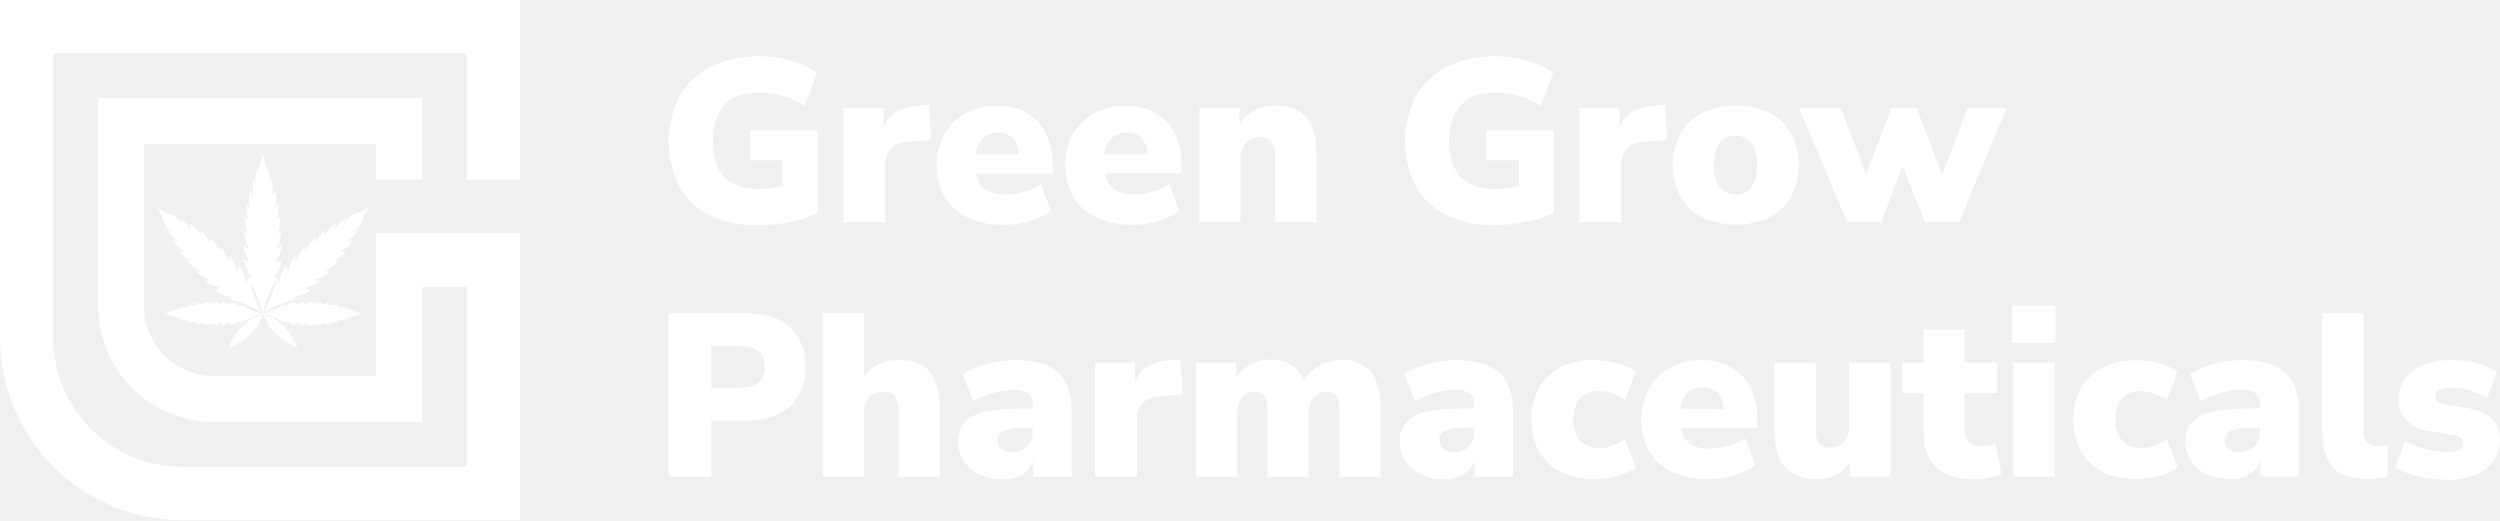
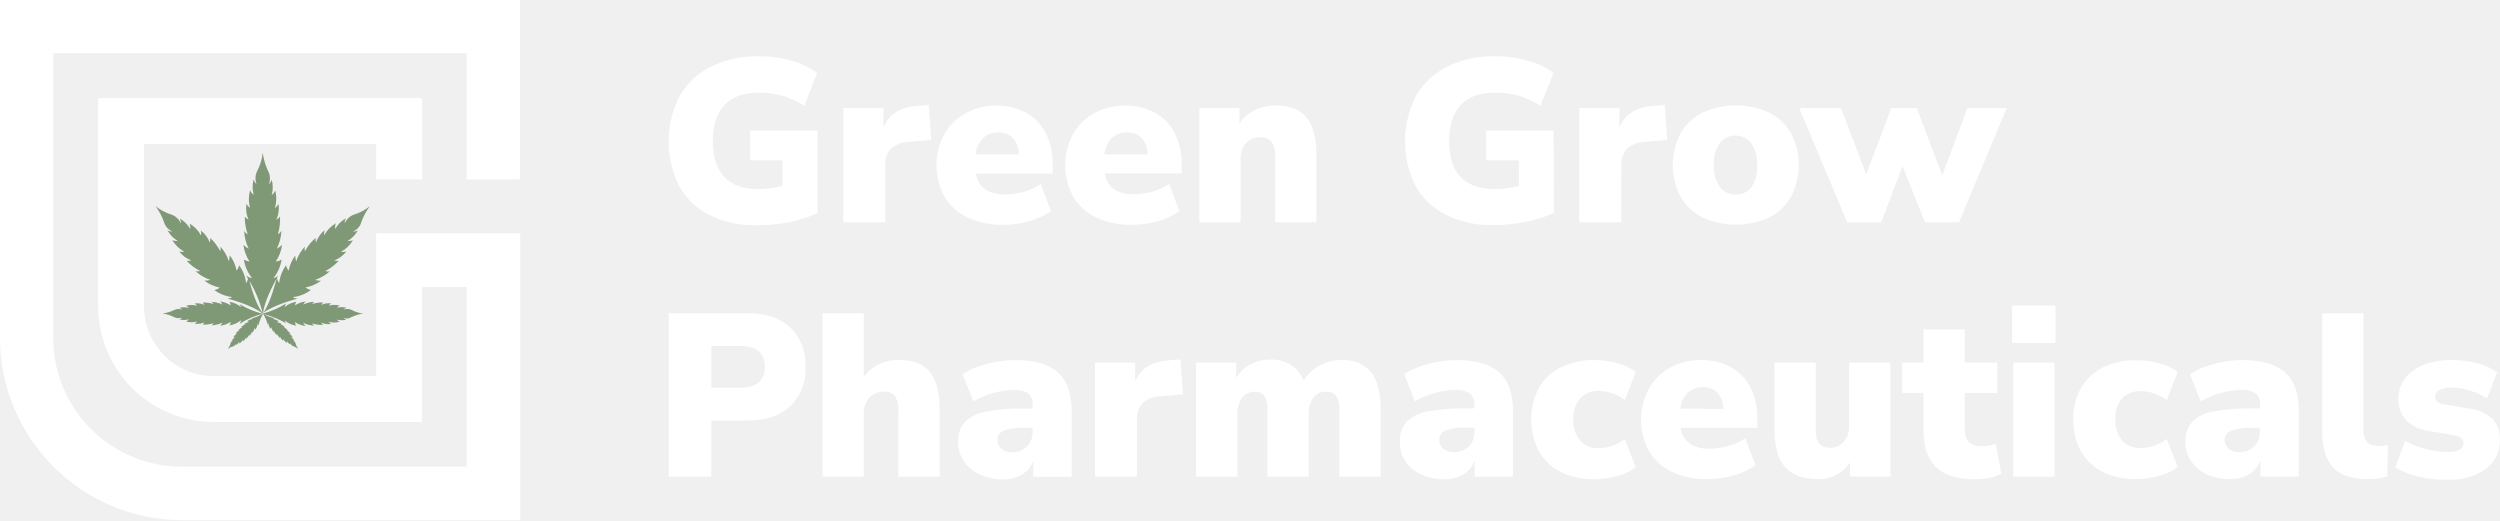
<svg xmlns="http://www.w3.org/2000/svg" viewBox="0 0 469.69 97.73">
  <defs>
-     <style>.cls-1,.cls-2{fill:#fff;}.cls-2{fill-rule:evenodd;}</style>
+     <style>.cls-1{fill:#fff;}.cls-2{fill:#7f9876;fill-rule:evenodd;}</style>
  </defs>
  <g id="Слой_2" data-name="Слой 2">
    <g id="Слой_1-2" data-name="Слой 1">
      <path class="cls-1" d="M140.92,30.12H147v4.8a18.47,18.47,0,0,1-4.49.61c-2.81,0-5-.75-6.41-2.26s-2.18-3.75-2.18-6.71.72-5.23,2.16-6.8,3.62-2.35,6.55-2.35A15.72,15.72,0,0,1,147,18a15.18,15.18,0,0,1,4.11,1.89l2.4-6.18a13.85,13.85,0,0,0-4.75-2.29,21.67,21.67,0,0,0-6.14-.85,19.71,19.71,0,0,0-9.15,2,13.73,13.73,0,0,0-5.82,5.55,18.77,18.77,0,0,0-.11,16.72,13.39,13.39,0,0,0,5.6,5.48,18.76,18.76,0,0,0,8.95,2,30.85,30.85,0,0,0,6.06-.55,24.16,24.16,0,0,0,5.44-1.75V24.52H140.92Z" />
      <path class="cls-1" d="M166.32,31.09a4.42,4.42,0,0,1,.21-1.69,4.23,4.23,0,0,1,.84-1.47,5.23,5.23,0,0,1,3.35-1.28l4.23-.39-.44-6.54-2.13.17c-3.28.23-5.41,1.59-6.4,4.05V20.32h-7.54V41.77h7.88Z" />
      <path class="cls-1" d="M188.63,42.24a16.72,16.72,0,0,0,4.76-.7,13.11,13.11,0,0,0,4.05-1.87l-1.91-5.1a10.57,10.57,0,0,1-3.2,1.47,13.58,13.58,0,0,1-3.47.49,6.55,6.55,0,0,1-3.74-.91,4.45,4.45,0,0,1-1.19-1.33,4.34,4.34,0,0,1-.56-1.68h14.41v-1.7a12.7,12.7,0,0,0-1.29-5.86,9.06,9.06,0,0,0-3.66-3.85,11.18,11.18,0,0,0-5.6-1.35,11.93,11.93,0,0,0-5.82,1.41,10.33,10.33,0,0,0-4,3.95A12.35,12.35,0,0,0,177.47,37a10.09,10.09,0,0,0,4.38,3.9A15.51,15.51,0,0,0,188.63,42.24Zm-3.9-16.34a4.05,4.05,0,0,1,2.85-1h0a3.87,3.87,0,0,1,1.47.23,3.76,3.76,0,0,1,1.25.8,4.72,4.72,0,0,1,1.1,3.07h-8.1A5,5,0,0,1,184.73,25.9Z" />
      <path class="cls-1" d="M212.82,42.24a16.72,16.72,0,0,0,4.76-.7,13.21,13.21,0,0,0,4-1.87l-1.91-5.1A10.51,10.51,0,0,1,216.51,36a13.44,13.44,0,0,1-3.46.49,6.58,6.58,0,0,1-3.75-.91,4.42,4.42,0,0,1-1.18-1.33,4.34,4.34,0,0,1-.56-1.68H222v-1.7a12.82,12.82,0,0,0-1.29-5.86A9.12,9.12,0,0,0,217,21.2a11.18,11.18,0,0,0-5.6-1.35,11.9,11.9,0,0,0-5.82,1.41,10.33,10.33,0,0,0-4,3.95A12.35,12.35,0,0,0,201.66,37a10,10,0,0,0,4.38,3.9A15.51,15.51,0,0,0,212.82,42.24Zm-3.9-16.34a4,4,0,0,1,2.85-1,3.66,3.66,0,0,1,2.73,1A4.83,4.83,0,0,1,215.6,29h-8.1A5,5,0,0,1,208.92,25.9Z" />
      <path class="cls-1" d="M233.08,29.89a4.18,4.18,0,0,1,1-3,3.85,3.85,0,0,1,1.28-.86,3.69,3.69,0,0,1,1.51-.25A2.4,2.4,0,0,1,238,26a2.23,2.23,0,0,1,.89.63,4.43,4.43,0,0,1,.68,2.79V41.77h7.75V29.09c0-3.14-.61-5.47-1.85-7s-3.13-2.27-5.69-2.27a9.07,9.07,0,0,0-4,.87,7.36,7.36,0,0,0-2.92,2.53V20.32h-7.54V41.77l7.76,0Z" />
      <path class="cls-1" d="M291.88,24.52H279.22v5.6h6.14v4.8a18.47,18.47,0,0,1-4.49.61q-4.26,0-6.44-2.26c-1.46-1.52-2.18-3.75-2.18-6.71s.71-5.2,2.15-6.8S278,17.41,281,17.41a15.7,15.7,0,0,1,4.36.59,15,15,0,0,1,4.05,1.89l2.44-6.18a13.9,13.9,0,0,0-4.76-2.29,21.55,21.55,0,0,0-6.13-.85,19.68,19.68,0,0,0-9.15,2A13.73,13.73,0,0,0,266,18.08a18.68,18.68,0,0,0-.11,16.72,13.33,13.33,0,0,0,5.6,5.48,18.78,18.78,0,0,0,9,2,30.55,30.55,0,0,0,6-.55,24.24,24.24,0,0,0,5.45-1.75Z" />
      <path class="cls-1" d="M304.62,31.09a4.3,4.3,0,0,1,1.05-3.16A5.21,5.21,0,0,1,309,26.65l4.23-.39-.45-6.54-2.12.17q-4.94.36-6.41,4.05V20.32h-7.54V41.77h7.89Z" />
      <path class="cls-1" d="M336.47,37a12.9,12.9,0,0,0,0-12,9.75,9.75,0,0,0-4.11-3.86,15.15,15.15,0,0,0-12.46,0,9.94,9.94,0,0,0-4.14,3.86,12.82,12.82,0,0,0,0,12,9.93,9.93,0,0,0,4.14,3.88,15.36,15.36,0,0,0,12.46,0A9.74,9.74,0,0,0,336.47,37ZM329,35.23a3.72,3.72,0,0,1-1.28,1,3.51,3.51,0,0,1-1.59.32,3.6,3.6,0,0,1-1.61-.32,3.53,3.53,0,0,1-1.31-1A6.3,6.3,0,0,1,322,31a6.33,6.33,0,0,1,1.14-4.2,3.67,3.67,0,0,1,1.31-1,3.81,3.81,0,0,1,4.48,1A6.35,6.35,0,0,1,330.1,31,6.31,6.31,0,0,1,329,35.23Z" />
      <polygon class="cls-1" points="364.89 32.96 360.13 20.32 355.33 20.32 350.62 32.75 345.88 20.32 338.03 20.32 347.05 41.77 353.43 41.77 357.44 31.22 361.66 41.77 368.06 41.77 377 20.32 369.63 20.32 364.89 32.96" />
      <path class="cls-1" d="M140.4,58.85H125.64V89.57h8V79h6.76c3.49,0,6.18-.9,8.09-2.68a9.66,9.66,0,0,0,2.85-7.39,9.65,9.65,0,0,0-2.85-7.38Q145.64,58.85,140.4,58.85Zm-1.41,14h-5.35V65H139c3.11,0,4.71,1.31,4.71,3.92S142.13,72.83,139,72.83Z" />
      <path class="cls-1" d="M169,67.65a7.81,7.81,0,0,0-6.71,3.13V58.85h-7.76V89.57l7.76,0V77.69a4.14,4.14,0,0,1,1.05-3,3.81,3.81,0,0,1,1.27-.86,3.72,3.72,0,0,1,1.51-.25,2.38,2.38,0,0,1,1.09.17,2.45,2.45,0,0,1,.9.63,4.49,4.49,0,0,1,.67,2.79V89.57h7.76V76.89c0-3.14-.62-5.47-1.85-7S171.59,67.65,169,67.65Z" />
      <path class="cls-1" d="M190.8,67.65a20.78,20.78,0,0,0-3.53.32,21.64,21.64,0,0,0-3.62.94,11.23,11.23,0,0,0-2.79,1.4l2,5.08a16.74,16.74,0,0,1,3.92-1.6,14.57,14.57,0,0,1,3.66-.52,4.5,4.5,0,0,1,2.77.65,2.75,2.75,0,0,1,.8,2.22v.61h-1.66a35.48,35.48,0,0,0-7.2.59,7.07,7.07,0,0,0-3.92,2A5.3,5.3,0,0,0,180,83a6.4,6.4,0,0,0,1.07,3.63,7.24,7.24,0,0,0,3,2.51,9.88,9.88,0,0,0,4.35.91,6.6,6.6,0,0,0,3.65-.94,4.83,4.83,0,0,0,2.07-2.59v3.06h7.2V77.23c0-3.31-.87-5.74-2.59-7.27S194.37,67.65,190.8,67.65ZM194,81.17a3.63,3.63,0,0,1-1.11,2.75,3.84,3.84,0,0,1-2.7,1.07,3,3,0,0,1-2.08-.7,2,2,0,0,1-.54-.75,2,2,0,0,1-.18-.9,1.83,1.83,0,0,1,1.2-1.73,9.86,9.86,0,0,1,3.77-.54H194Z" />
      <path class="cls-1" d="M219.66,67.69q-4.93.36-6.4,4V68.12h-7.54V89.57l7.88,0V78.93a4.49,4.49,0,0,1,.2-1.71,4.34,4.34,0,0,1,.85-1.49A5.23,5.23,0,0,1,218,74.45l4.23-.39-.44-6.54Z" />
      <path class="cls-1" d="M252.06,67.65a8.44,8.44,0,0,0-4.14,1,7.6,7.6,0,0,0-3,2.9,5.84,5.84,0,0,0-2.4-3,7,7,0,0,0-3.77-1,8.06,8.06,0,0,0-3.85.91A7.41,7.41,0,0,0,232.25,71V68.12h-7.54V89.57h7.77V77.93a5.33,5.33,0,0,1,.85-3.2,2.86,2.86,0,0,1,2.4-1.13,2,2,0,0,1,1,.16,2.12,2.12,0,0,1,.84.64,4.9,4.9,0,0,1,.56,2.71V89.57h7.74V77.93a5.33,5.33,0,0,1,.85-3.2,2.9,2.9,0,0,1,2.47-1.13,2.11,2.11,0,0,1,1.87.8,5,5,0,0,1,.57,2.71V89.57h7.76V76.89c0-3.17-.61-5.5-1.81-7A6.74,6.74,0,0,0,252.06,67.65Z" />
      <path class="cls-1" d="M273.73,67.65a20.78,20.78,0,0,0-3.53.32,21.81,21.81,0,0,0-3.57.94,11.12,11.12,0,0,0-2.8,1.4l2,5.08a16.74,16.74,0,0,1,3.92-1.6,14.57,14.57,0,0,1,3.66-.52,4.5,4.5,0,0,1,2.77.65,2.62,2.62,0,0,1,.65,1,2.74,2.74,0,0,1,.15,1.2v.61h-1.66a35.48,35.48,0,0,0-7.2.59,7.07,7.07,0,0,0-3.92,2A5.3,5.3,0,0,0,263,83,6.4,6.4,0,0,0,264,86.62a7.24,7.24,0,0,0,3,2.51,10,10,0,0,0,4.38.91A6.68,6.68,0,0,0,275,89.1a4.88,4.88,0,0,0,2.05-2.59v3.06h7.2V77.23c0-3.31-.87-5.74-2.59-7.27S277.3,67.65,273.73,67.65ZM277,81.2a3.64,3.64,0,0,1-.26,1.49,3.56,3.56,0,0,1-.85,1.25,3.86,3.86,0,0,1-2.72,1,3,3,0,0,1-2.06-.67,2.21,2.21,0,0,1-.54-.75,2.06,2.06,0,0,1-.18-.91,1.83,1.83,0,0,1,1.2-1.72,9.87,9.87,0,0,1,3.77-.55H277Z" />
      <path class="cls-1" d="M298.5,73.76a4.59,4.59,0,0,1,1.94-.3,7.62,7.62,0,0,1,2.5.45,7.92,7.92,0,0,1,2.33,1.24l2.05-5.31a9.93,9.93,0,0,0-3.46-1.6,15.74,15.74,0,0,0-4.25-.59,14,14,0,0,0-6.3,1.33,9.7,9.7,0,0,0-4.16,3.84,12.88,12.88,0,0,0,0,12,9.88,9.88,0,0,0,4.16,3.89,14,14,0,0,0,6.3,1.34,15.85,15.85,0,0,0,4.22-.63,10.17,10.17,0,0,0,3.49-1.6l-2.05-5.32a7.92,7.92,0,0,1-2.33,1.24,7.63,7.63,0,0,1-2.5.46,4.65,4.65,0,0,1-1.95-.31,4.55,4.55,0,0,1-1.63-1.11,5.73,5.73,0,0,1-1.26-4,5.63,5.63,0,0,1,1.26-3.92A4.54,4.54,0,0,1,298.5,73.76Z" />
      <path class="cls-1" d="M325.2,69a11.18,11.18,0,0,0-5.6-1.35,11.93,11.93,0,0,0-5.82,1.41,10.33,10.33,0,0,0-4,4,12.35,12.35,0,0,0,.06,11.76,10.17,10.17,0,0,0,4.39,3.9A15.5,15.5,0,0,0,321,90a16.67,16.67,0,0,0,4.76-.7,13.27,13.27,0,0,0,4.06-1.87l-1.92-5.1a10.57,10.57,0,0,1-3.2,1.47,13.58,13.58,0,0,1-3.47.49,6.55,6.55,0,0,1-3.74-.91,4.42,4.42,0,0,1-1.18-1.33,4.53,4.53,0,0,1-.57-1.68h14.41v-1.7a12.69,12.69,0,0,0-1.28-5.86A9.09,9.09,0,0,0,325.2,69Zm-9.51,7.75a5.09,5.09,0,0,1,1.41-3,4.05,4.05,0,0,1,2.85-1,3.74,3.74,0,0,1,1.48.23,3.66,3.66,0,0,1,1.25.8,4.78,4.78,0,0,1,1.11,3.07Z" />
      <path class="cls-1" d="M347.41,80a4.4,4.4,0,0,1-1,3,3.32,3.32,0,0,1-2.57,1.13c-1.8,0-2.7-1.05-2.7-3.14V68.12h-7.76V80.76c0,3.14.65,5.48,2,7S338.73,90,341.52,90a6.87,6.87,0,0,0,3.45-.76,6.77,6.77,0,0,0,2.6-2.38v2.67h7.59V68.12h-7.75Z" />
      <path class="cls-1" d="M373.48,83.74a6.31,6.31,0,0,1-1.15.11c-2.13,0-3.2-1-3.2-3.14V73.83h6.1V68.12h-6.1V61.9h-7.75v6.22h-4v5.71h4v7.11c0,3,.81,5.32,2.35,6.83s3.95,2.27,7.2,2.27a12.62,12.62,0,0,0,2.67-.22A9.32,9.32,0,0,0,376,89l-1.05-5.6A13.86,13.86,0,0,1,373.48,83.74Z" />
      <rect class="cls-1" x="378.03" y="57.41" width="8.15" height="7.02" />
      <rect class="cls-1" x="378.25" y="68.12" width="7.75" height="21.44" />
      <path class="cls-1" d="M400.32,73.78a4.57,4.57,0,0,1,1.94-.3,7.73,7.73,0,0,1,2.51.46,8,8,0,0,1,2.32,1.24l2.05-5.32a10.11,10.11,0,0,0-3.46-1.6,15.73,15.73,0,0,0-4.25-.58A13.78,13.78,0,0,0,395.14,69,9.71,9.71,0,0,0,391,72.84a11.58,11.58,0,0,0-1.48,6,11.8,11.8,0,0,0,1.48,6,9.94,9.94,0,0,0,4.17,3.88A13.77,13.77,0,0,0,401.43,90a15.43,15.43,0,0,0,4.22-.61,10,10,0,0,0,3.49-1.6l-2.05-5.31a8.5,8.5,0,0,1-2.32,1.24,7.72,7.72,0,0,1-2.51.45,4.47,4.47,0,0,1-1.95-.31,4.61,4.61,0,0,1-1.63-1.1,5.86,5.86,0,0,1-1.26-4,5.64,5.64,0,0,1,1.26-3.92A4.67,4.67,0,0,1,400.32,73.78Z" />
      <path class="cls-1" d="M421.34,67.65a21,21,0,0,0-3.53.32,22.08,22.08,0,0,0-3.57.94,10.9,10.9,0,0,0-2.79,1.4l2,5.08a17,17,0,0,1,3.93-1.6,14.56,14.56,0,0,1,3.65-.52,4.5,4.5,0,0,1,2.77.65,2.76,2.76,0,0,1,.66,1,2.6,2.6,0,0,1,.14,1.2v.61h-1.65a35.57,35.57,0,0,0-7.21.59,7.1,7.1,0,0,0-3.92,2A5.29,5.29,0,0,0,410.58,83a6.33,6.33,0,0,0,1.07,3.63,7.21,7.21,0,0,0,3,2.51A10,10,0,0,0,419,90a6.65,6.65,0,0,0,3.64-.94,4.88,4.88,0,0,0,2.05-2.59v3.06h7.2V77.23c0-3.31-.86-5.74-2.59-7.27S424.91,67.65,421.34,67.65Zm3.23,13.55a3.49,3.49,0,0,1-.27,1.49,3.56,3.56,0,0,1-.85,1.25,3.86,3.86,0,0,1-2.72,1,2.94,2.94,0,0,1-2.07-.67,2.39,2.39,0,0,1-.55-.75,2.2,2.2,0,0,1-.17-.91,1.78,1.78,0,0,1,.32-1,1.88,1.88,0,0,1,.88-.67,9.87,9.87,0,0,1,3.77-.55h1.66Z" />
      <path class="cls-1" d="M446.83,83.81c-1.86,0-2.79-1-2.79-3V58.85h-7.76V81c0,3,.67,5.27,2,6.77S441.78,90,444.74,90a14.69,14.69,0,0,0,3.79-.47l.08-5.93-.89.13A6.7,6.7,0,0,1,446.83,83.81Z" />
      <path class="cls-1" d="M469.35,80.46a5.31,5.31,0,0,0-1.17-1.82,7.72,7.72,0,0,0-4.29-1.89l-4.8-.8c-1.07-.17-1.6-.63-1.6-1.43a1.43,1.43,0,0,1,.21-.7,1.49,1.49,0,0,1,.53-.5,4.6,4.6,0,0,1,2.52-.5,11.05,11.05,0,0,1,3.37.59,12,12,0,0,1,3.12,1.45l1.93-4.92a11.55,11.55,0,0,0-4-1.77,20.09,20.09,0,0,0-4.57-.53,14.35,14.35,0,0,0-5.19.88,8.15,8.15,0,0,0-3.53,2.53A6.25,6.25,0,0,0,450.6,75a5.51,5.51,0,0,0,.35,2.13,5.28,5.28,0,0,0,1.14,1.83,7.2,7.2,0,0,0,4.18,2l4.8.8a3.51,3.51,0,0,1,1.29.5,1.16,1.16,0,0,1,.46,1,1.4,1.4,0,0,1-.19.69,1.39,1.39,0,0,1-.51.51,4.29,4.29,0,0,1-2.31.45,15.8,15.8,0,0,1-4.22-.58,16.27,16.27,0,0,1-3.75-1.51l-1.79,5a14.23,14.23,0,0,0,4.25,1.7,22.89,22.89,0,0,0,5.47.61,11.82,11.82,0,0,0,7.21-2,6.2,6.2,0,0,0,2-2.38,6.35,6.35,0,0,0,.66-3.08A5.33,5.33,0,0,0,469.35,80.46Z" />
      <path class="cls-1" d="M0,0V63.47A34.31,34.31,0,0,0,34.26,97.73H97.73V43.82H70.67V70.66H40.16a13.11,13.11,0,0,1-13.1-13.1V27.06H70.67v6.65h8.62V18.44H18.44V57.55A21.77,21.77,0,0,0,40.16,79.28H79.27V53.91h8.4V87.68H34.26A24.19,24.19,0,0,1,10,63.47V10H87.68V33.73h10V0H0Z" />
      <path class="cls-2" d="M49.36,28.7a12.34,12.34,0,0,0,1,3.43,2.81,2.81,0,0,1,.35,1.23,2.86,2.86,0,0,1-.2,1.26h0a1.63,1.63,0,0,0,.53-.89,5.36,5.36,0,0,1,0,2.92,1.92,1.92,0,0,0,.66-.86,6.14,6.14,0,0,1-.06,3.32,2.22,2.22,0,0,0,.68-.81,5.2,5.2,0,0,1-.42,3,2.51,2.51,0,0,0,.71-.59A9.86,9.86,0,0,1,52.21,44a1.43,1.43,0,0,0,.67-.68,8.61,8.61,0,0,1-.87,3.4A4.26,4.26,0,0,0,53,46a7.26,7.26,0,0,1-1.19,3.13,2.22,2.22,0,0,0,1.09-.37,7.29,7.29,0,0,1-1.54,3.51,2.24,2.24,0,0,0,.91-.49l-.24.42a2.5,2.5,0,0,0,.42,1,6.77,6.77,0,0,1,1.3-3.36,2.11,2.11,0,0,0,.48,1A6.83,6.83,0,0,1,55.48,48a4,4,0,0,0,.15,1.13,8.08,8.08,0,0,1,1.67-2.84,1.39,1.39,0,0,0,0,.9,8.76,8.76,0,0,1,2-2.5,2.13,2.13,0,0,0,.07.87A5,5,0,0,1,61,43.24a2,2,0,0,0-.07.95,5.71,5.71,0,0,1,2.18-2.25A1.76,1.76,0,0,0,63,43,5,5,0,0,1,65,41a1.52,1.52,0,0,0-.24.95v0a3,3,0,0,1,.71-1,2.91,2.91,0,0,1,1-.62,8.87,8.87,0,0,0,3-1.58,11.42,11.42,0,0,0-1.59,3,2.65,2.65,0,0,1-.58,1.05,2.8,2.8,0,0,1-1,.7h0a1.49,1.49,0,0,0,.94-.24,5,5,0,0,1-1.93,2,1.83,1.83,0,0,0,1-.14,5.65,5.65,0,0,1-2.24,2.18,2,2,0,0,0,1-.07,4.79,4.79,0,0,1-2.31,1.7,2.32,2.32,0,0,0,.87.08,9.21,9.21,0,0,1-2.51,1.92,1.36,1.36,0,0,0,.89,0,8,8,0,0,1-2.83,1.67,3.34,3.34,0,0,0,1.13.14A6.85,6.85,0,0,1,57.41,54a2.1,2.1,0,0,0,1,.47A6.78,6.78,0,0,1,55,55.82a2,2,0,0,0,.93.28s-4.58,1.15-6.61,2.79h0c-2-1.64-6.61-2.8-6.61-2.8a1.91,1.91,0,0,0,.93-.28,6.83,6.83,0,0,1-3.36-1.31,2.1,2.1,0,0,0,1-.47,6.76,6.76,0,0,1-2.87-1.3,3.83,3.83,0,0,0,1.12-.14,8,8,0,0,1-2.84-1.68,1.27,1.27,0,0,0,.9,0A8.83,8.83,0,0,1,35.07,49a2,2,0,0,0,.87-.08,4.79,4.79,0,0,1-2.27-1.7,2,2,0,0,0,.95.07,5.65,5.65,0,0,1-2.24-2.18,1.8,1.8,0,0,0,1,.14,5.09,5.09,0,0,1-1.93-2,1.51,1.51,0,0,0,.95.24h0a2.84,2.84,0,0,1-1-.7,2.65,2.65,0,0,1-.58-1.05,11.42,11.42,0,0,0-1.59-3,9,9,0,0,0,3,1.58,3,3,0,0,1,1,.61A3.12,3.12,0,0,1,34,42v0a1.6,1.6,0,0,0-.25-.95A5,5,0,0,1,35.73,43a1.76,1.76,0,0,0-.13-1,5.71,5.71,0,0,1,2.18,2.25,2.18,2.18,0,0,0-.07-.95,4.86,4.86,0,0,1,1.7,2.27,2.14,2.14,0,0,0,.08-.87,9,9,0,0,1,1.88,2.49,1.39,1.39,0,0,0,0-.9A7.83,7.83,0,0,1,43,49.07a3.62,3.62,0,0,0,.15-1.13,6.87,6.87,0,0,1,1.3,2.9,2.13,2.13,0,0,0,.47-1,6.85,6.85,0,0,1,1.31,3.37,2.78,2.78,0,0,0,.38-.82c-.22-.38-.36-.6-.36-.6a2.67,2.67,0,0,0,1.11.47,7.29,7.29,0,0,1-1.54-3.51,2.21,2.21,0,0,0,1.06.37A7.13,7.13,0,0,1,45.73,46a4.26,4.26,0,0,0,1,.74,8.61,8.61,0,0,1-.87-3.4,1.43,1.43,0,0,0,.67.68A9.61,9.61,0,0,1,46,40.7a2.26,2.26,0,0,0,.71.59,5.12,5.12,0,0,1-.39-3,2.14,2.14,0,0,0,.66.77A6,6,0,0,1,47,35.74a1.82,1.82,0,0,0,.66.86,5.33,5.33,0,0,1,0-2.91,1.61,1.61,0,0,0,.53.89h0A3.17,3.17,0,0,1,48,33.32a3.1,3.1,0,0,1,.34-1.23A9.52,9.52,0,0,0,49.36,28.7Zm-2.52,24c.33,1.3,1.25,4.52,2.5,6.15l0,0A21.21,21.21,0,0,0,46.84,52.74ZM52,52.26c-.66,1.2-2.36,4.4-2.59,6.6C50.79,57,51.79,53,52,52.26Zm14.11,7.29a7.46,7.46,0,0,1,2.11-.64,5.78,5.78,0,0,1-2.11-.66,1.87,1.87,0,0,0-.77-.2,1.94,1.94,0,0,0-.79.11,1.15,1.15,0,0,1,.56-.33,3.28,3.28,0,0,0-1.81,0,1.14,1.14,0,0,1,.53-.41,3.87,3.87,0,0,0-2.08,0,1.46,1.46,0,0,1,.48-.41,3.14,3.14,0,0,0-1.86.27,1.36,1.36,0,0,1,.37-.45,6.12,6.12,0,0,0-2.08.28,1,1,0,0,1,.42-.42,5.34,5.34,0,0,0-2.11.53,2.4,2.4,0,0,1,.46-.59,4.51,4.51,0,0,0-2,.74,1.36,1.36,0,0,1,.24-.68,4.52,4.52,0,0,0-2.19,1,1.62,1.62,0,0,1,.29-.69,15.93,15.93,0,0,1-4.31,1.9l-.06,0,0,0h0A7.49,7.49,0,0,1,50.31,61a.67.67,0,0,1,.1-.31,2.27,2.27,0,0,0,.43,1.11.65.65,0,0,1,.16-.32,2.17,2.17,0,0,0,.42.94,1.64,1.64,0,0,1,0-.37A2.66,2.66,0,0,0,52,63a.48.48,0,0,1,0-.29,3.2,3.2,0,0,0,.63.83.71.71,0,0,1,0-.29,1.67,1.67,0,0,0,.56.75.81.81,0,0,1,0-.31,2,2,0,0,0,.72.74.57.57,0,0,1,0-.34,1.64,1.64,0,0,0,.64.64.5.5,0,0,1-.08-.31,1,1,0,0,0,.22.33A.92.92,0,0,0,55,65a3.8,3.8,0,0,1,1,.53,3.24,3.24,0,0,1-.46-1,.94.94,0,0,0-.2-.35,1,1,0,0,0-.33-.23.48.48,0,0,1,.31.08,1.55,1.55,0,0,0-.63-.64.53.53,0,0,1,.33,0,1.9,1.9,0,0,0-.74-.72.81.81,0,0,1,.31,0,1.59,1.59,0,0,0-.74-.56.66.66,0,0,1,.28,0,3,3,0,0,0-.82-.63.48.48,0,0,1,.29,0,2.62,2.62,0,0,0-.93-.53,1.5,1.5,0,0,1,.37,0,2.33,2.33,0,0,0-1-.42.74.74,0,0,1,.32-.16,2.2,2.2,0,0,0-1.1-.43.79.79,0,0,1,.34-.14,7.62,7.62,0,0,1-2.11-.81,16.31,16.31,0,0,1,4.28,1.77,1.23,1.23,0,0,1-.31-.57,4.53,4.53,0,0,0,2.19,1,1.43,1.43,0,0,1-.24-.68,4.64,4.64,0,0,0,2,.74,2.66,2.66,0,0,1-.46-.6,5.34,5.34,0,0,0,2.11.53.9.9,0,0,1-.42-.42,5.88,5.88,0,0,0,2.08.28,1.43,1.43,0,0,1-.37-.44,3.22,3.22,0,0,0,1.86.26,1.46,1.46,0,0,1-.48-.41,3.77,3.77,0,0,0,2.08,0,1.08,1.08,0,0,1-.53-.41,3.28,3.28,0,0,0,1.81,0,1.08,1.08,0,0,1-.56-.33,1.78,1.78,0,0,0,.79.13A1.9,1.9,0,0,0,66.06,59.55Zm-22.78,5a3.52,3.52,0,0,1-.53,1,3.08,3.08,0,0,1,1-.48.9.9,0,0,0,.34-.2,1,1,0,0,0,.24-.33.53.53,0,0,1-.08.32,1.71,1.71,0,0,0,.64-.64.54.54,0,0,1,0,.33,1.77,1.77,0,0,0,.72-.74.58.58,0,0,1,0,.32,1.63,1.63,0,0,0,.57-.75.93.93,0,0,1,0,.29,3,3,0,0,0,.63-.83.37.37,0,0,1,0,.29,2.53,2.53,0,0,0,.53-.93,1.18,1.18,0,0,1,0,.37,2.37,2.37,0,0,0,.43-.94.64.64,0,0,1,.15.31,2.2,2.2,0,0,0,.43-1.1.85.85,0,0,1,.14.34,8,8,0,0,1,.87-2.21h0A15.41,15.41,0,0,1,45,57.13a1.43,1.43,0,0,1,.3.57,4.52,4.52,0,0,0-2.19-1,1.39,1.39,0,0,1,.24.68,4.51,4.51,0,0,0-2-.74,2.4,2.4,0,0,1,.46.59,5.17,5.17,0,0,0-2.11-.52.84.84,0,0,1,.42.41,6.06,6.06,0,0,0-2.07-.28,1.78,1.78,0,0,1,.37.45,3.25,3.25,0,0,0-1.87-.27,1.3,1.3,0,0,1,.48.42,3.74,3.74,0,0,0-2.07,0,1.19,1.19,0,0,1,.52.42,3.1,3.1,0,0,0-1.81,0s.42.09.55.32a1.75,1.75,0,0,0-.78-.12,1.88,1.88,0,0,0-.77.21,7.25,7.25,0,0,1-2.14.64,6.13,6.13,0,0,1,2.14.66,2.05,2.05,0,0,0,.77.21,2.09,2.09,0,0,0,.78-.12c-.13.24-.55.33-.55.33a3.28,3.28,0,0,0,1.81,0,1.1,1.1,0,0,1-.52.41,3.65,3.65,0,0,0,2.07,0,1.27,1.27,0,0,1-.48.41,3.24,3.24,0,0,0,1.87-.26,1.58,1.58,0,0,1-.37.44,5.82,5.82,0,0,0,2.07-.28.82.82,0,0,1-.42.42,5.34,5.34,0,0,0,2.11-.53,2.46,2.46,0,0,1-.46.6,4.51,4.51,0,0,0,2-.74,1.43,1.43,0,0,1-.24.68,4.53,4.53,0,0,0,2.19-1,1.66,1.66,0,0,1-.29.7,15.44,15.44,0,0,1,4.37-1.91,7.48,7.48,0,0,1-2.14.9.65.65,0,0,1,.3.09,2.2,2.2,0,0,0-1.1.43.65.65,0,0,1,.32.16,2.33,2.33,0,0,0-.95.42,1.5,1.5,0,0,1,.37,0,2.62,2.62,0,0,0-.93.53.37.37,0,0,1,.29,0,2.81,2.81,0,0,0-.82.63.66.66,0,0,1,.28,0,1.59,1.59,0,0,0-.74.56.81.81,0,0,1,.31,0,1.9,1.9,0,0,0-.74.72.53.53,0,0,1,.33,0,1.55,1.55,0,0,0-.63.64.48.48,0,0,1,.31-.08.86.86,0,0,0-.33.23A.94.94,0,0,0,43.28,64.52Z" />
    </g>
  </g>
</svg>
